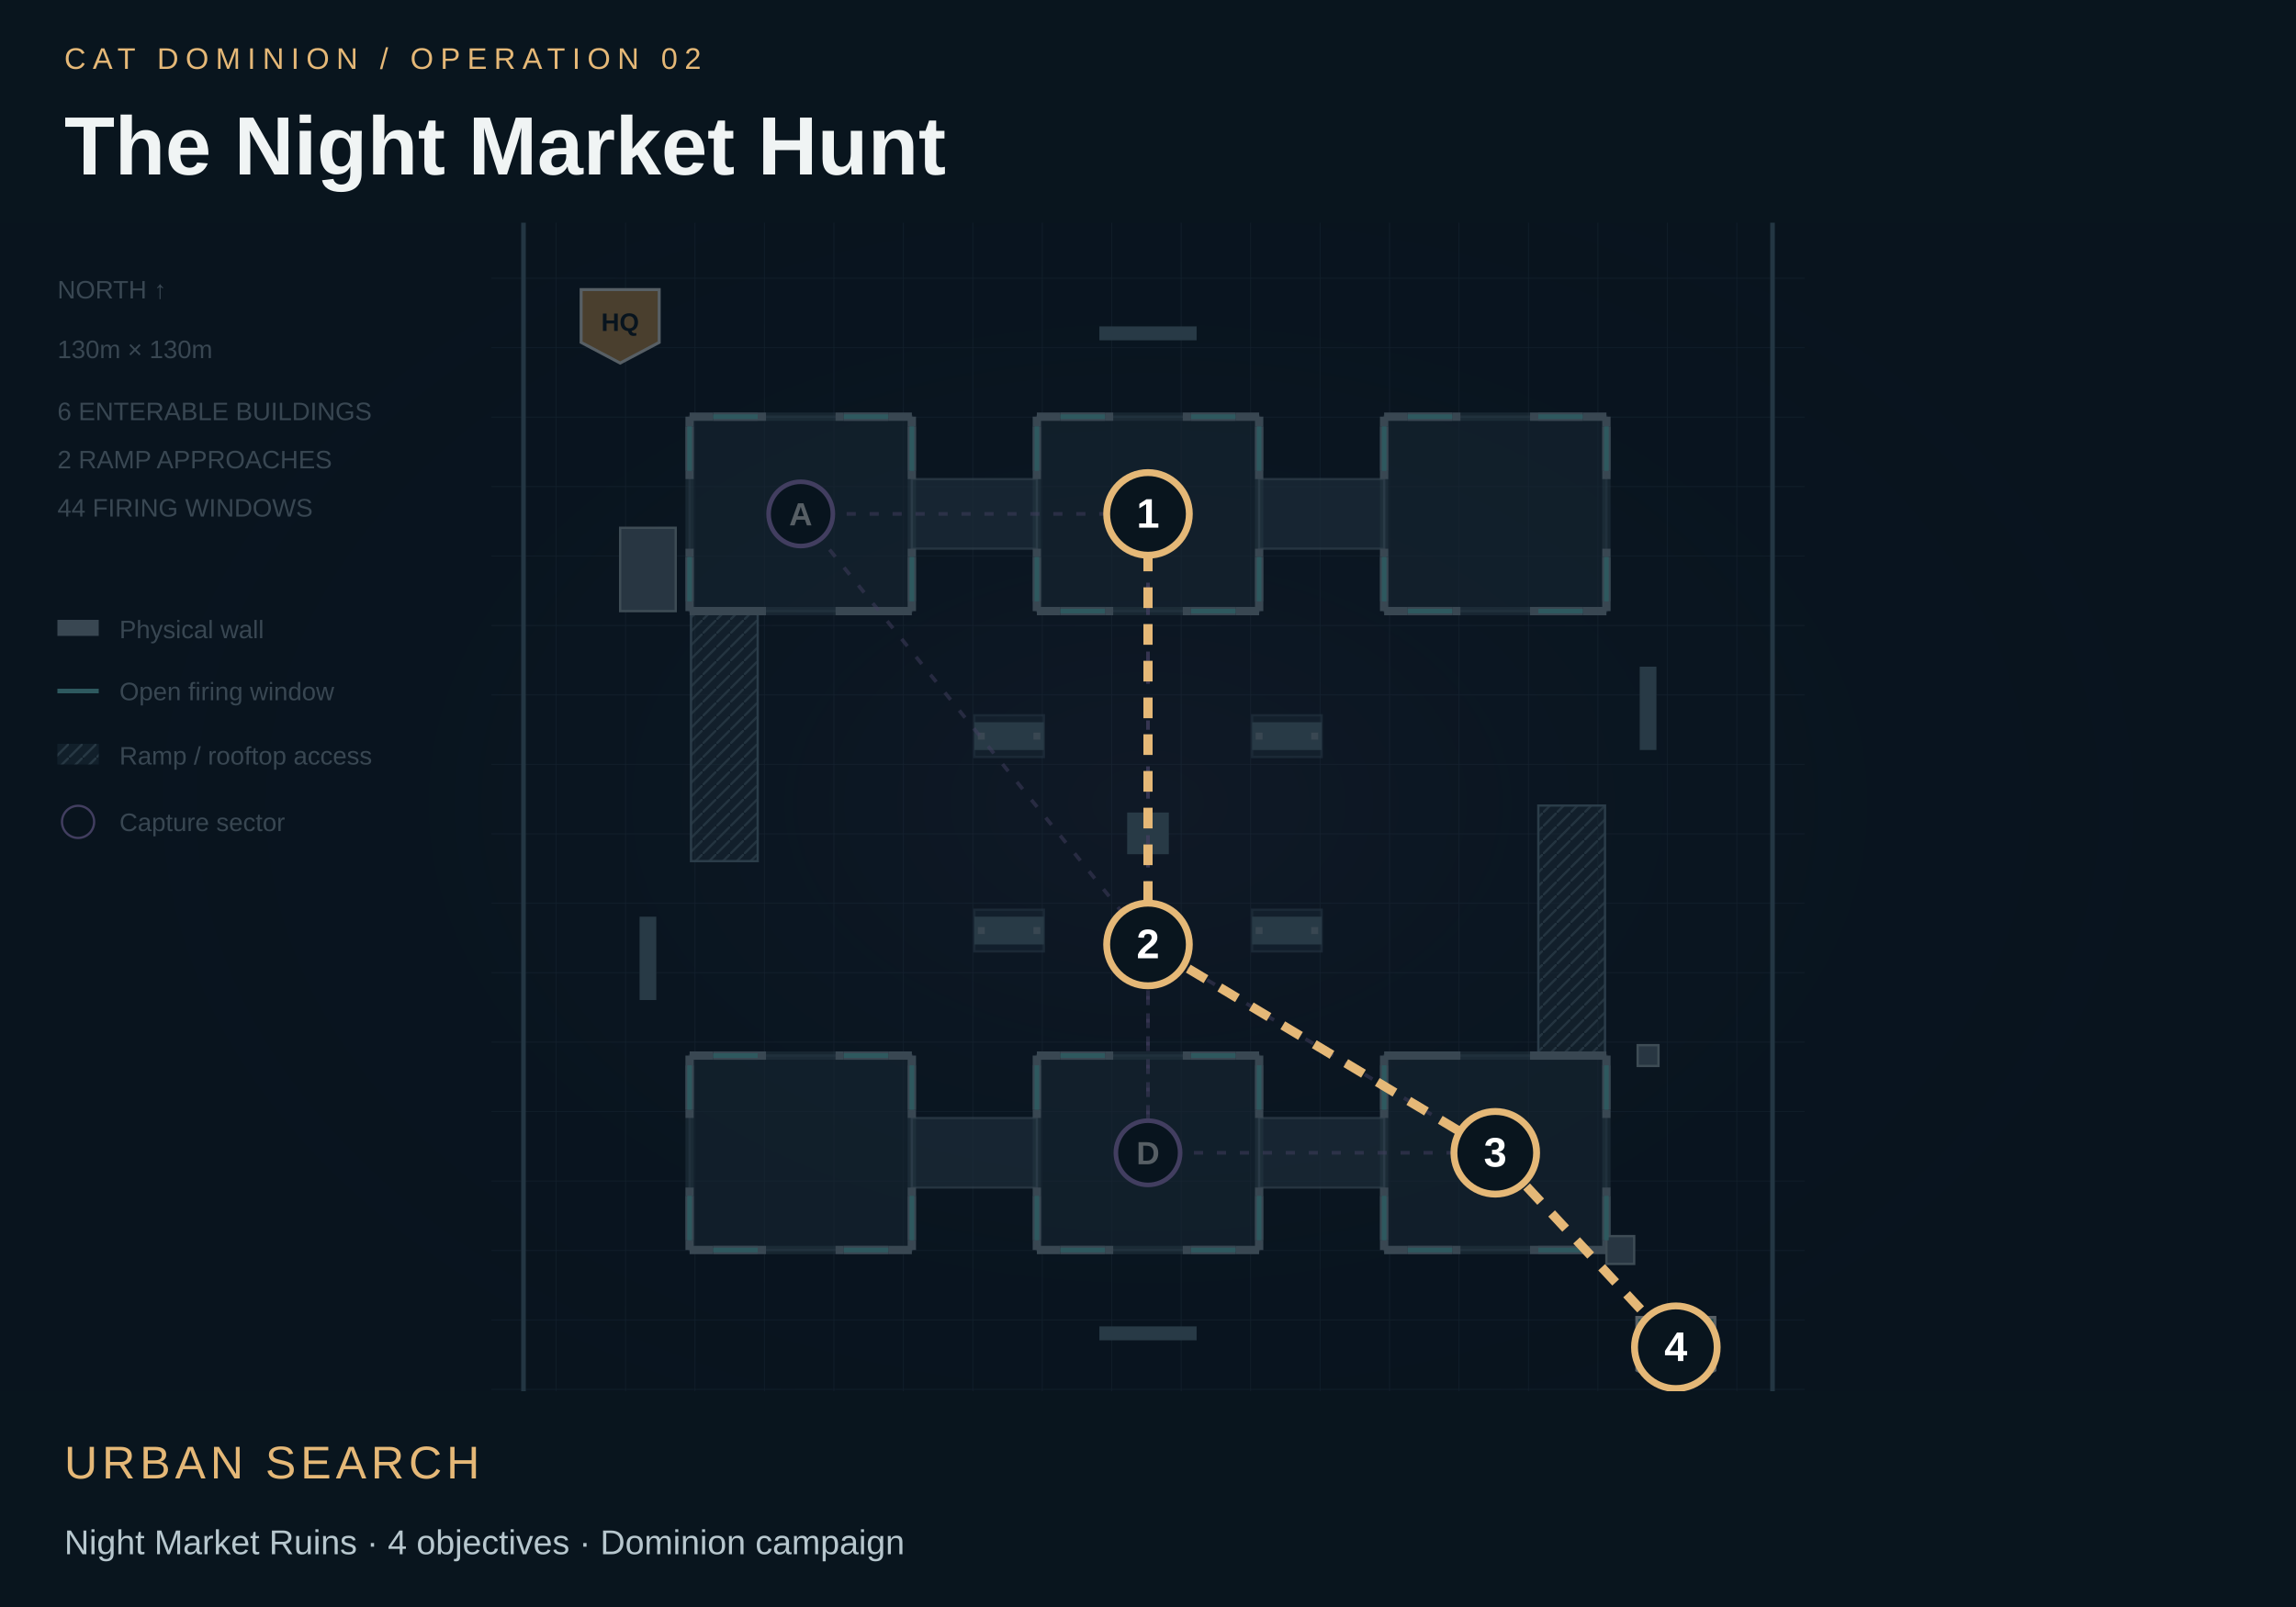
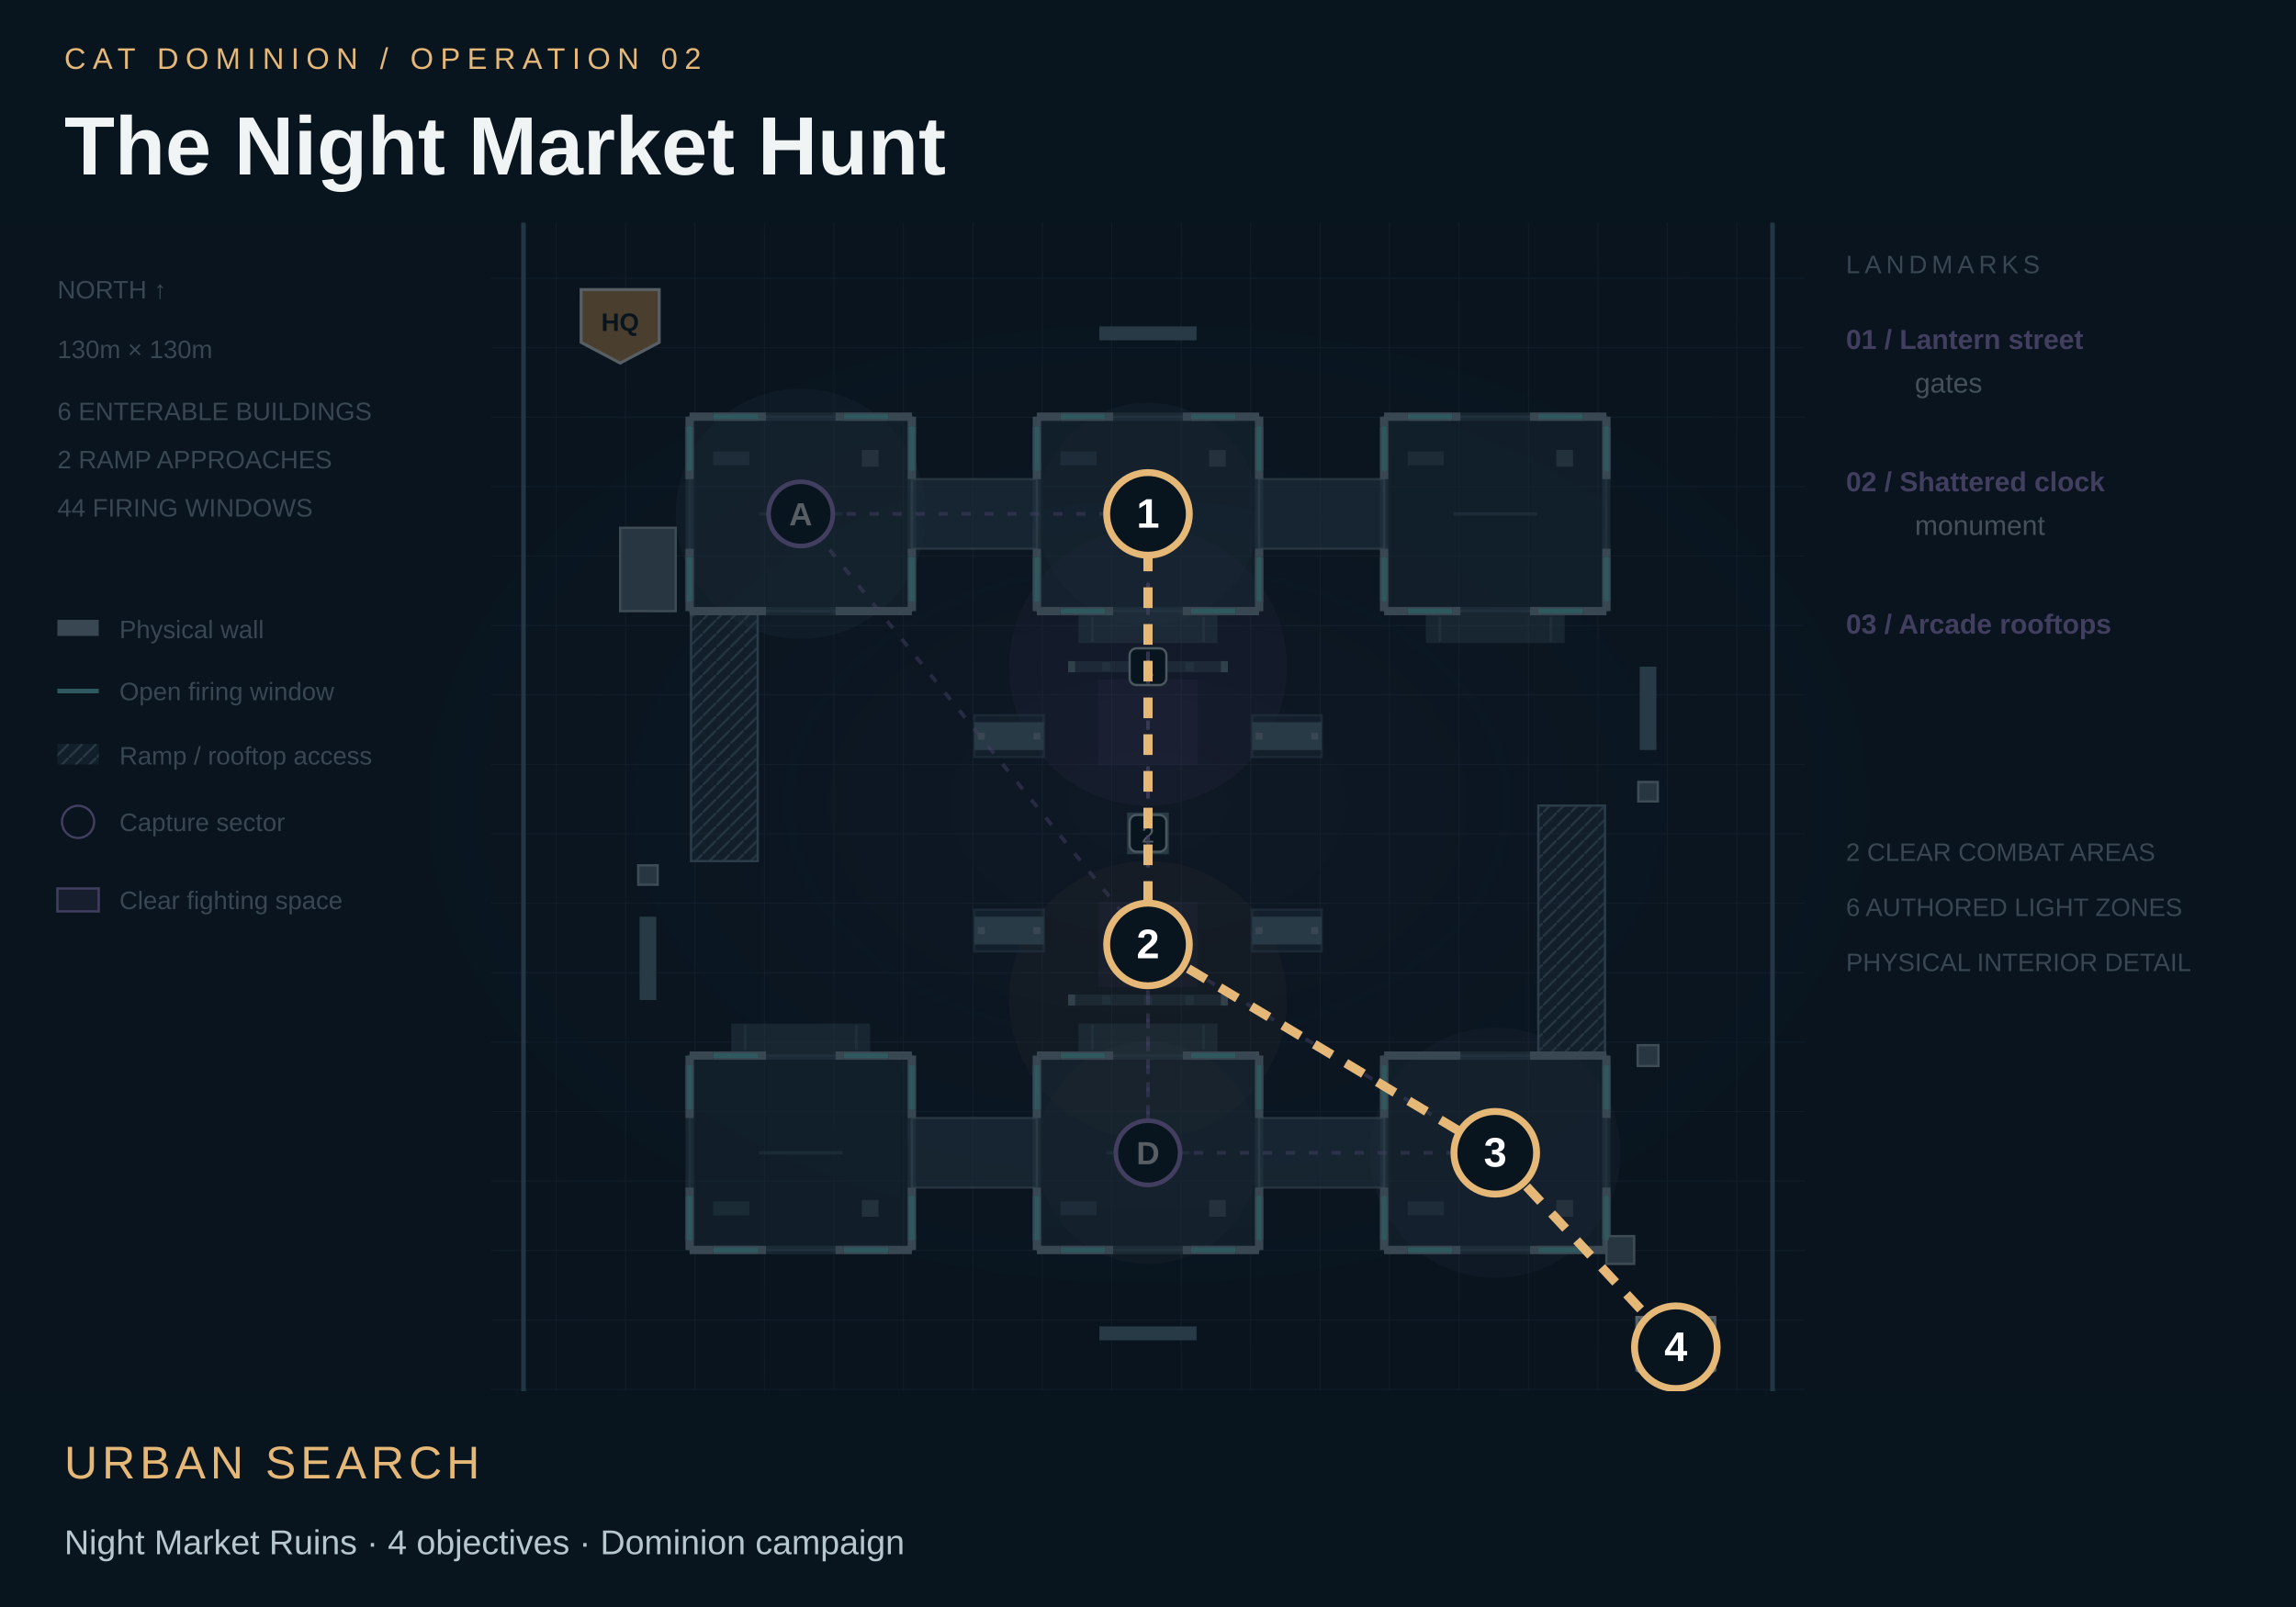
<svg xmlns="http://www.w3.org/2000/svg" width="1000" height="700" viewBox="0 0 1000 700">
  <rect width="1000" height="700" fill="#09151e" />
  <g opacity=".32">
    <defs>
      <pattern id="grid" width="30.25" height="30.25" patternUnits="userSpaceOnUse">
        <path d="M30.25 0H0V30.25" fill="none" stroke="#25374a" stroke-width=".6" />
      </pattern>
      <pattern id="ramp" width="6" height="6" patternUnits="userSpaceOnUse">
        <path d="M0 6L6 0" stroke="#91adbe" stroke-width="1" />
        <rect width="6" height="6" fill="#405a6c" fill-opacity=".5" />
      </pattern>
      <radialGradient id="glow">
        <stop stop-color="#bd98ee" stop-opacity=".12" />
        <stop offset="1" stop-color="#081321" stop-opacity="0" />
      </radialGradient>
    </defs>
    <rect width="1000" height="700" fill="#081321" />
    <rect x="214" y="77" width="572" height="572" fill="url(#grid)" />
    <ellipse cx="500" cy="350" rx="460" ry="310" fill="url(#glow)" />
    <g font-family="system-ui,Segoe UI,Arial,sans-serif">
      <text x="24" y="30" fill="#bd98ee" font-size="11" letter-spacing="3">NEON BREACH · THE FACTION WAR</text>
      <text x="24" y="64" fill="#edf5fa" font-size="29" font-weight="750">Night Market Ruins</text>
      <text x="976" y="33" text-anchor="end" fill="#9fb2c3" font-size="11" letter-spacing="2">TACTICAL RECONNAISSANCE</text>
      <text x="976" y="57" text-anchor="end" fill="#9fb2c3" font-size="12">Urban ruins · Rooftop routes</text>
      <rect x="228" y="91" width="544" height="544" rx="3" fill="none" stroke="#5c7d94" stroke-width="2" />
+       <circle cx="500" cy="435.6" r="60.5" fill="rgb(255,176,107)" opacity=".09" />
+       <circle cx="500" cy="290.4" r="60.5" fill="rgb(240,143,255)" opacity=".09" />
+       <circle cx="500" cy="223.85" r="48.4" fill="rgb(191,227,255)" opacity=".09" />
+       <circle cx="500" cy="502.15" r="48.4" fill="rgb(255,227,184)" opacity=".09" />
+       <circle cx="348.75" cy="223.85" r="54.45" fill="rgb(176,240,255)" opacity=".09" />
+       <circle cx="651.25" cy="502.15" r="54.45" fill="rgb(217,184,255)" opacity=".09" />
+       <rect x="478.82" y="393.25" width="42.35" height="36.30" fill="#bd98ee" stroke="#bd98ee" stroke-width="1" opacity="0.13" />
+       <rect x="478.82" y="296.45" width="42.35" height="36.30" fill="#bd98ee" stroke="#bd98ee" stroke-width="1" opacity="0.13" />
      <rect x="300.35" y="181.50" width="96.80" height="84.70" fill="#364d61" stroke="#66829a" stroke-width="1" opacity="0.55" />
      <rect x="451.60" y="181.50" width="96.80" height="84.70" fill="#364d61" stroke="#66829a" stroke-width="1" opacity="0.55" />
      <rect x="602.85" y="181.50" width="96.80" height="84.70" fill="#364d61" stroke="#66829a" stroke-width="1" opacity="0.55" />
      <rect x="300.35" y="459.80" width="96.80" height="84.70" fill="#364d61" stroke="#66829a" stroke-width="1" opacity="0.55" />
      <rect x="451.60" y="459.80" width="96.80" height="84.70" fill="#364d61" stroke="#66829a" stroke-width="1" opacity="0.55" />
      <rect x="602.85" y="459.80" width="96.80" height="84.70" fill="#364d61" stroke="#66829a" stroke-width="1" opacity="0.55" />
      <rect x="424.38" y="311.57" width="30.25" height="18.15" fill="#364d61" stroke="#66829a" stroke-width="1" opacity="0.55" />
      <rect x="545.38" y="396.27" width="30.25" height="18.15" fill="#364d61" stroke="#66829a" stroke-width="1" opacity="0.55" />
      <rect x="424.38" y="396.27" width="30.25" height="18.15" fill="#364d61" stroke="#66829a" stroke-width="1" opacity="0.55" />
      <rect x="545.38" y="311.57" width="30.25" height="18.15" fill="#364d61" stroke="#66829a" stroke-width="1" opacity="0.55" />
      <rect x="397.15" y="208.72" width="54.45" height="30.25" fill="#4a6379" stroke="#92aec1" stroke-width="1" opacity="0.65" />
      <rect x="548.40" y="208.72" width="54.45" height="30.25" fill="#4a6379" stroke="#92aec1" stroke-width="1" opacity="0.65" />
      <rect x="397.15" y="487.02" width="54.45" height="30.25" fill="#4a6379" stroke="#92aec1" stroke-width="1" opacity="0.65" />
      <rect x="548.40" y="487.02" width="54.45" height="30.25" fill="#4a6379" stroke="#92aec1" stroke-width="1" opacity="0.65" />
      <rect x="300.96" y="266.20" width="29.04" height="108.90" fill="url(#ramp)" stroke="#7fa0b6" stroke-width="1" opacity="0.9" />
      <rect x="670.00" y="350.90" width="29.04" height="108.90" fill="url(#ramp)" stroke="#7fa0b6" stroke-width="1" opacity="0.9" />
      <rect x="300.35" y="179.69" width="10.29" height="3.63" fill="#a1b3c3" opacity="1" />
      <rect x="310.63" y="179.69" width="19.36" height="3.63" fill="#6b8b9c" opacity="1" />
      <rect x="310.63" y="179.69" width="19.36" height="3.63" fill="#a1b3c3" opacity="1" />
      <rect x="330.00" y="179.69" width="3.63" height="3.63" fill="#a1b3c3" opacity="1" />
      <rect x="333.63" y="179.69" width="30.25" height="3.63" fill="#6b8b9c" opacity="0.45" />
      <rect x="363.88" y="179.69" width="3.63" height="3.63" fill="#a1b3c3" opacity="1" />
      <rect x="367.50" y="179.69" width="19.36" height="3.63" fill="#6b8b9c" opacity="1" />
      <rect x="367.50" y="179.69" width="19.36" height="3.63" fill="#a1b3c3" opacity="1" />
      <rect x="386.87" y="179.69" width="10.29" height="3.63" fill="#a1b3c3" opacity="1" />
      <rect x="298.54" y="181.50" width="3.63" height="4.24" fill="#a1b3c3" opacity="1" />
      <rect x="298.54" y="185.74" width="3.63" height="19.36" fill="#6b8b9c" opacity="1" />
      <rect x="298.54" y="185.74" width="3.63" height="19.36" fill="#a1b3c3" opacity="1" />
      <rect x="298.54" y="205.09" width="3.63" height="3.63" fill="#a1b3c3" opacity="1" />
      <rect x="298.54" y="208.72" width="3.63" height="30.25" fill="#6b8b9c" opacity="0.45" />
      <rect x="298.54" y="238.98" width="3.63" height="3.63" fill="#a1b3c3" opacity="1" />
      <rect x="298.54" y="242.60" width="3.63" height="19.36" fill="#6b8b9c" opacity="1" />
      <rect x="298.54" y="242.60" width="3.63" height="19.36" fill="#a1b3c3" opacity="1" />
      <rect x="298.54" y="261.96" width="3.63" height="4.24" fill="#a1b3c3" opacity="1" />
      <rect x="300.35" y="264.38" width="33.27" height="3.63" fill="#a1b3c3" opacity="1" />
      <rect x="333.63" y="264.38" width="30.25" height="3.63" fill="#6b8b9c" opacity="0.45" />
      <rect x="363.88" y="264.38" width="33.27" height="3.63" fill="#a1b3c3" opacity="1" />
      <rect x="395.33" y="181.50" width="3.63" height="4.24" fill="#a1b3c3" opacity="1" />
      <rect x="395.33" y="185.74" width="3.63" height="19.36" fill="#6b8b9c" opacity="1" />
      <rect x="395.33" y="185.74" width="3.63" height="19.36" fill="#a1b3c3" opacity="1" />
      <rect x="395.33" y="205.09" width="3.63" height="3.63" fill="#a1b3c3" opacity="1" />
      <rect x="395.33" y="208.72" width="3.63" height="30.25" fill="#6b8b9c" opacity="0.45" />
      <rect x="395.33" y="238.98" width="3.63" height="3.63" fill="#a1b3c3" opacity="1" />
      <rect x="395.33" y="242.60" width="3.63" height="19.36" fill="#6b8b9c" opacity="1" />
      <rect x="395.33" y="242.60" width="3.63" height="19.36" fill="#a1b3c3" opacity="1" />
      <rect x="395.33" y="261.96" width="3.63" height="4.24" fill="#a1b3c3" opacity="1" />
      <rect x="451.60" y="179.69" width="10.29" height="3.63" fill="#a1b3c3" opacity="1" />
      <rect x="461.88" y="179.69" width="19.36" height="3.63" fill="#6b8b9c" opacity="1" />
      <rect x="461.88" y="179.69" width="19.36" height="3.63" fill="#a1b3c3" opacity="1" />
      <rect x="481.25" y="179.69" width="3.63" height="3.63" fill="#a1b3c3" opacity="1" />
      <rect x="484.88" y="179.69" width="30.25" height="3.63" fill="#6b8b9c" opacity="0.45" />
      <rect x="515.13" y="179.69" width="3.63" height="3.63" fill="#a1b3c3" opacity="1" />
      <rect x="518.75" y="179.69" width="19.36" height="3.63" fill="#6b8b9c" opacity="1" />
      <rect x="518.75" y="179.69" width="19.36" height="3.63" fill="#a1b3c3" opacity="1" />
      <rect x="538.12" y="179.69" width="10.29" height="3.63" fill="#a1b3c3" opacity="1" />
      <rect x="449.78" y="181.50" width="3.63" height="4.24" fill="#a1b3c3" opacity="1" />
      <rect x="449.78" y="185.74" width="3.63" height="19.36" fill="#6b8b9c" opacity="1" />
      <rect x="449.78" y="185.74" width="3.63" height="19.36" fill="#a1b3c3" opacity="1" />
      <rect x="449.78" y="205.09" width="3.63" height="3.63" fill="#a1b3c3" opacity="1" />
      <rect x="449.78" y="208.72" width="3.63" height="30.25" fill="#6b8b9c" opacity="0.45" />
      <rect x="449.78" y="238.98" width="3.63" height="3.63" fill="#a1b3c3" opacity="1" />
      <rect x="449.78" y="242.60" width="3.63" height="19.36" fill="#6b8b9c" opacity="1" />
      <rect x="449.78" y="242.60" width="3.63" height="19.36" fill="#a1b3c3" opacity="1" />
      <rect x="449.78" y="261.96" width="3.63" height="4.24" fill="#a1b3c3" opacity="1" />
      <rect x="451.60" y="264.38" width="10.29" height="3.63" fill="#a1b3c3" opacity="1" />
      <rect x="461.88" y="264.38" width="19.36" height="3.63" fill="#6b8b9c" opacity="1" />
      <rect x="461.88" y="264.38" width="19.36" height="3.63" fill="#a1b3c3" opacity="1" />
      <rect x="481.25" y="264.38" width="3.63" height="3.63" fill="#a1b3c3" opacity="1" />
      <rect x="484.88" y="264.38" width="30.25" height="3.63" fill="#6b8b9c" opacity="0.45" />
      <rect x="515.13" y="264.38" width="3.63" height="3.63" fill="#a1b3c3" opacity="1" />
      <rect x="518.75" y="264.38" width="19.36" height="3.63" fill="#6b8b9c" opacity="1" />
      <rect x="518.75" y="264.38" width="19.36" height="3.63" fill="#a1b3c3" opacity="1" />
      <rect x="538.12" y="264.38" width="10.29" height="3.63" fill="#a1b3c3" opacity="1" />
      <rect x="546.59" y="181.50" width="3.63" height="4.24" fill="#a1b3c3" opacity="1" />
      <rect x="546.59" y="185.74" width="3.63" height="19.36" fill="#6b8b9c" opacity="1" />
      <rect x="546.59" y="185.74" width="3.63" height="19.36" fill="#a1b3c3" opacity="1" />
      <rect x="546.59" y="205.09" width="3.63" height="3.63" fill="#a1b3c3" opacity="1" />
      <rect x="546.59" y="208.72" width="3.63" height="30.25" fill="#6b8b9c" opacity="0.45" />
      <rect x="546.59" y="238.98" width="3.63" height="3.63" fill="#a1b3c3" opacity="1" />
      <rect x="546.59" y="242.60" width="3.63" height="19.36" fill="#6b8b9c" opacity="1" />
      <rect x="546.59" y="242.60" width="3.63" height="19.36" fill="#a1b3c3" opacity="1" />
      <rect x="546.59" y="261.96" width="3.63" height="4.24" fill="#a1b3c3" opacity="1" />
      <rect x="602.85" y="179.69" width="10.29" height="3.63" fill="#a1b3c3" opacity="1" />
      <rect x="613.13" y="179.69" width="19.36" height="3.63" fill="#6b8b9c" opacity="1" />
      <rect x="613.13" y="179.69" width="19.36" height="3.63" fill="#a1b3c3" opacity="1" />
      <rect x="632.50" y="179.69" width="3.63" height="3.63" fill="#a1b3c3" opacity="1" />
      <rect x="636.13" y="179.69" width="30.25" height="3.63" fill="#6b8b9c" opacity="0.45" />
      <rect x="666.38" y="179.69" width="3.63" height="3.63" fill="#a1b3c3" opacity="1" />
      <rect x="670.00" y="179.69" width="19.36" height="3.63" fill="#6b8b9c" opacity="1" />
      <rect x="670.00" y="179.69" width="19.36" height="3.63" fill="#a1b3c3" opacity="1" />
      <rect x="689.37" y="179.69" width="10.29" height="3.63" fill="#a1b3c3" opacity="1" />
      <rect x="601.03" y="181.50" width="3.63" height="4.24" fill="#a1b3c3" opacity="1" />
      <rect x="601.03" y="185.74" width="3.63" height="19.36" fill="#6b8b9c" opacity="1" />
      <rect x="601.03" y="185.74" width="3.63" height="19.36" fill="#a1b3c3" opacity="1" />
      <rect x="601.03" y="205.09" width="3.63" height="3.63" fill="#a1b3c3" opacity="1" />
      <rect x="601.03" y="208.72" width="3.63" height="30.25" fill="#6b8b9c" opacity="0.45" />
      <rect x="601.03" y="238.98" width="3.63" height="3.63" fill="#a1b3c3" opacity="1" />
      <rect x="601.03" y="242.60" width="3.63" height="19.36" fill="#6b8b9c" opacity="1" />
      <rect x="601.03" y="242.60" width="3.63" height="19.36" fill="#a1b3c3" opacity="1" />
      <rect x="601.03" y="261.96" width="3.63" height="4.24" fill="#a1b3c3" opacity="1" />
      <rect x="602.85" y="264.38" width="10.29" height="3.63" fill="#a1b3c3" opacity="1" />
      <rect x="613.13" y="264.38" width="19.36" height="3.63" fill="#6b8b9c" opacity="1" />
      <rect x="613.13" y="264.38" width="19.36" height="3.63" fill="#a1b3c3" opacity="1" />
      <rect x="632.50" y="264.38" width="3.63" height="3.63" fill="#a1b3c3" opacity="1" />
      <rect x="636.13" y="264.38" width="30.25" height="3.63" fill="#6b8b9c" opacity="0.45" />
      <rect x="666.38" y="264.38" width="3.63" height="3.63" fill="#a1b3c3" opacity="1" />
      <rect x="670.00" y="264.38" width="19.36" height="3.63" fill="#6b8b9c" opacity="1" />
      <rect x="670.00" y="264.38" width="19.36" height="3.63" fill="#a1b3c3" opacity="1" />
      <rect x="689.37" y="264.38" width="10.29" height="3.63" fill="#a1b3c3" opacity="1" />
      <rect x="697.84" y="181.50" width="3.63" height="4.24" fill="#a1b3c3" opacity="1" />
      <rect x="697.84" y="185.74" width="3.63" height="19.36" fill="#6b8b9c" opacity="1" />
      <rect x="697.84" y="185.74" width="3.63" height="19.36" fill="#a1b3c3" opacity="1" />
      <rect x="697.84" y="205.09" width="3.63" height="3.63" fill="#a1b3c3" opacity="1" />
      <rect x="697.84" y="208.72" width="3.63" height="30.25" fill="#6b8b9c" opacity="0.45" />
      <rect x="697.84" y="238.98" width="3.63" height="3.63" fill="#a1b3c3" opacity="1" />
      <rect x="697.84" y="242.60" width="3.63" height="19.36" fill="#6b8b9c" opacity="1" />
      <rect x="697.84" y="242.60" width="3.63" height="19.36" fill="#a1b3c3" opacity="1" />
      <rect x="697.84" y="261.96" width="3.63" height="4.24" fill="#a1b3c3" opacity="1" />
      <rect x="300.35" y="457.99" width="10.29" height="3.63" fill="#a1b3c3" opacity="1" />
      <rect x="310.63" y="457.99" width="19.36" height="3.63" fill="#6b8b9c" opacity="1" />
      <rect x="310.63" y="457.99" width="19.36" height="3.63" fill="#a1b3c3" opacity="1" />
      <rect x="330.00" y="457.99" width="3.63" height="3.63" fill="#a1b3c3" opacity="1" />
      <rect x="333.63" y="457.99" width="30.25" height="3.63" fill="#6b8b9c" opacity="0.45" />
      <rect x="363.88" y="457.99" width="3.63" height="3.63" fill="#a1b3c3" opacity="1" />
      <rect x="367.50" y="457.99" width="19.36" height="3.63" fill="#6b8b9c" opacity="1" />
      <rect x="367.50" y="457.99" width="19.36" height="3.63" fill="#a1b3c3" opacity="1" />
      <rect x="386.87" y="457.99" width="10.29" height="3.63" fill="#a1b3c3" opacity="1" />
      <rect x="298.54" y="459.80" width="3.63" height="4.24" fill="#a1b3c3" opacity="1" />
      <rect x="298.54" y="464.03" width="3.63" height="19.36" fill="#6b8b9c" opacity="1" />
      <rect x="298.54" y="464.03" width="3.63" height="19.36" fill="#a1b3c3" opacity="1" />
      <rect x="298.54" y="483.39" width="3.63" height="3.63" fill="#a1b3c3" opacity="1" />
      <rect x="298.54" y="487.02" width="3.63" height="30.25" fill="#6b8b9c" opacity="0.45" />
      <rect x="298.54" y="517.27" width="3.63" height="3.63" fill="#a1b3c3" opacity="1" />
      <rect x="298.54" y="520.90" width="3.63" height="19.36" fill="#6b8b9c" opacity="1" />
      <rect x="298.54" y="520.90" width="3.63" height="19.36" fill="#a1b3c3" opacity="1" />
      <rect x="298.54" y="540.26" width="3.63" height="4.24" fill="#a1b3c3" opacity="1" />
      <rect x="300.35" y="542.68" width="10.29" height="3.63" fill="#a1b3c3" opacity="1" />
      <rect x="310.63" y="542.68" width="19.36" height="3.63" fill="#6b8b9c" opacity="1" />
      <rect x="310.63" y="542.68" width="19.36" height="3.63" fill="#a1b3c3" opacity="1" />
      <rect x="330.00" y="542.68" width="3.63" height="3.63" fill="#a1b3c3" opacity="1" />
      <rect x="333.63" y="542.68" width="30.25" height="3.63" fill="#6b8b9c" opacity="0.45" />
      <rect x="363.88" y="542.68" width="3.63" height="3.63" fill="#a1b3c3" opacity="1" />
      <rect x="367.50" y="542.68" width="19.36" height="3.63" fill="#6b8b9c" opacity="1" />
      <rect x="367.50" y="542.68" width="19.36" height="3.63" fill="#a1b3c3" opacity="1" />
      <rect x="386.87" y="542.68" width="10.29" height="3.63" fill="#a1b3c3" opacity="1" />
      <rect x="395.33" y="459.80" width="3.63" height="4.24" fill="#a1b3c3" opacity="1" />
      <rect x="395.33" y="464.03" width="3.63" height="19.36" fill="#6b8b9c" opacity="1" />
      <rect x="395.33" y="464.03" width="3.63" height="19.36" fill="#a1b3c3" opacity="1" />
      <rect x="395.33" y="483.39" width="3.63" height="3.63" fill="#a1b3c3" opacity="1" />
      <rect x="395.33" y="487.02" width="3.63" height="30.25" fill="#6b8b9c" opacity="0.45" />
      <rect x="395.33" y="517.27" width="3.63" height="3.63" fill="#a1b3c3" opacity="1" />
      <rect x="395.33" y="520.90" width="3.63" height="19.36" fill="#6b8b9c" opacity="1" />
      <rect x="395.33" y="520.90" width="3.63" height="19.36" fill="#a1b3c3" opacity="1" />
      <rect x="395.33" y="540.26" width="3.63" height="4.24" fill="#a1b3c3" opacity="1" />
      <rect x="451.60" y="457.99" width="10.29" height="3.63" fill="#a1b3c3" opacity="1" />
      <rect x="461.88" y="457.99" width="19.36" height="3.63" fill="#6b8b9c" opacity="1" />
      <rect x="461.88" y="457.99" width="19.36" height="3.63" fill="#a1b3c3" opacity="1" />
      <rect x="481.25" y="457.99" width="3.63" height="3.63" fill="#a1b3c3" opacity="1" />
      <rect x="484.88" y="457.99" width="30.25" height="3.63" fill="#6b8b9c" opacity="0.45" />
      <rect x="515.13" y="457.99" width="3.63" height="3.63" fill="#a1b3c3" opacity="1" />
      <rect x="518.75" y="457.99" width="19.36" height="3.63" fill="#6b8b9c" opacity="1" />
      <rect x="518.75" y="457.99" width="19.36" height="3.63" fill="#a1b3c3" opacity="1" />
      <rect x="538.12" y="457.99" width="10.29" height="3.63" fill="#a1b3c3" opacity="1" />
      <rect x="449.78" y="459.80" width="3.63" height="4.24" fill="#a1b3c3" opacity="1" />
      <rect x="449.78" y="464.03" width="3.63" height="19.36" fill="#6b8b9c" opacity="1" />
      <rect x="449.78" y="464.03" width="3.63" height="19.36" fill="#a1b3c3" opacity="1" />
      <rect x="449.78" y="483.39" width="3.63" height="3.63" fill="#a1b3c3" opacity="1" />
      <rect x="449.78" y="487.02" width="3.63" height="30.25" fill="#6b8b9c" opacity="0.45" />
      <rect x="449.78" y="517.27" width="3.63" height="3.63" fill="#a1b3c3" opacity="1" />
      <rect x="449.78" y="520.90" width="3.63" height="19.36" fill="#6b8b9c" opacity="1" />
      <rect x="449.78" y="520.90" width="3.63" height="19.36" fill="#a1b3c3" opacity="1" />
      <rect x="449.78" y="540.26" width="3.63" height="4.24" fill="#a1b3c3" opacity="1" />
      <rect x="451.60" y="542.68" width="10.29" height="3.63" fill="#a1b3c3" opacity="1" />
      <rect x="461.88" y="542.68" width="19.36" height="3.63" fill="#6b8b9c" opacity="1" />
      <rect x="461.88" y="542.68" width="19.36" height="3.63" fill="#a1b3c3" opacity="1" />
      <rect x="481.25" y="542.68" width="3.63" height="3.63" fill="#a1b3c3" opacity="1" />
      <rect x="484.88" y="542.68" width="30.25" height="3.63" fill="#6b8b9c" opacity="0.45" />
      <rect x="515.13" y="542.68" width="3.63" height="3.63" fill="#a1b3c3" opacity="1" />
      <rect x="518.75" y="542.68" width="19.36" height="3.63" fill="#6b8b9c" opacity="1" />
      <rect x="518.75" y="542.68" width="19.36" height="3.63" fill="#a1b3c3" opacity="1" />
      <rect x="538.12" y="542.68" width="10.29" height="3.63" fill="#a1b3c3" opacity="1" />
      <rect x="546.59" y="459.80" width="3.63" height="4.24" fill="#a1b3c3" opacity="1" />
      <rect x="546.59" y="464.03" width="3.63" height="19.36" fill="#6b8b9c" opacity="1" />
      <rect x="546.59" y="464.03" width="3.63" height="19.36" fill="#a1b3c3" opacity="1" />
      <rect x="546.59" y="483.39" width="3.63" height="3.63" fill="#a1b3c3" opacity="1" />
      <rect x="546.59" y="487.02" width="3.63" height="30.25" fill="#6b8b9c" opacity="0.45" />
      <rect x="546.59" y="517.27" width="3.63" height="3.63" fill="#a1b3c3" opacity="1" />
      <rect x="546.59" y="520.90" width="3.63" height="19.36" fill="#6b8b9c" opacity="1" />
      <rect x="546.59" y="520.90" width="3.63" height="19.36" fill="#a1b3c3" opacity="1" />
      <rect x="546.59" y="540.26" width="3.63" height="4.24" fill="#a1b3c3" opacity="1" />
      <rect x="602.85" y="457.99" width="33.27" height="3.63" fill="#a1b3c3" opacity="1" />
      <rect x="636.13" y="457.99" width="30.25" height="3.63" fill="#6b8b9c" opacity="0.45" />
      <rect x="666.38" y="457.99" width="33.27" height="3.63" fill="#a1b3c3" opacity="1" />
      <rect x="601.03" y="459.80" width="3.63" height="4.24" fill="#a1b3c3" opacity="1" />
      <rect x="601.03" y="464.03" width="3.63" height="19.36" fill="#6b8b9c" opacity="1" />
      <rect x="601.03" y="464.03" width="3.63" height="19.36" fill="#a1b3c3" opacity="1" />
      <rect x="601.03" y="483.39" width="3.63" height="3.63" fill="#a1b3c3" opacity="1" />
      <rect x="601.03" y="487.02" width="3.63" height="30.25" fill="#6b8b9c" opacity="0.45" />
      <rect x="601.03" y="517.27" width="3.63" height="3.63" fill="#a1b3c3" opacity="1" />
      <rect x="601.03" y="520.90" width="3.63" height="19.36" fill="#6b8b9c" opacity="1" />
      <rect x="601.03" y="520.90" width="3.63" height="19.36" fill="#a1b3c3" opacity="1" />
      <rect x="601.03" y="540.26" width="3.63" height="4.24" fill="#a1b3c3" opacity="1" />
      <rect x="602.85" y="542.68" width="10.29" height="3.63" fill="#a1b3c3" opacity="1" />
      <rect x="613.13" y="542.68" width="19.36" height="3.63" fill="#6b8b9c" opacity="1" />
      <rect x="613.13" y="542.68" width="19.36" height="3.63" fill="#a1b3c3" opacity="1" />
      <rect x="632.50" y="542.68" width="3.63" height="3.63" fill="#a1b3c3" opacity="1" />
      <rect x="636.13" y="542.68" width="30.25" height="3.63" fill="#6b8b9c" opacity="0.45" />
      <rect x="666.38" y="542.68" width="3.63" height="3.63" fill="#a1b3c3" opacity="1" />
      <rect x="670.00" y="542.68" width="19.36" height="3.63" fill="#6b8b9c" opacity="1" />
      <rect x="670.00" y="542.68" width="19.36" height="3.63" fill="#a1b3c3" opacity="1" />
      <rect x="689.37" y="542.68" width="10.29" height="3.63" fill="#a1b3c3" opacity="1" />
      <rect x="697.84" y="459.80" width="3.63" height="4.24" fill="#a1b3c3" opacity="1" />
      <rect x="697.84" y="464.03" width="3.63" height="19.36" fill="#6b8b9c" opacity="1" />
      <rect x="697.84" y="464.03" width="3.63" height="19.36" fill="#a1b3c3" opacity="1" />
      <rect x="697.84" y="483.39" width="3.63" height="3.63" fill="#a1b3c3" opacity="1" />
      <rect x="697.84" y="487.02" width="3.63" height="30.25" fill="#6b8b9c" opacity="0.45" />
      <rect x="697.84" y="517.27" width="3.63" height="3.63" fill="#a1b3c3" opacity="1" />
      <rect x="697.84" y="520.90" width="3.63" height="19.36" fill="#6b8b9c" opacity="1" />
      <rect x="697.84" y="520.90" width="3.63" height="19.36" fill="#a1b3c3" opacity="1" />
      <rect x="697.84" y="540.26" width="3.63" height="4.24" fill="#a1b3c3" opacity="1" />
      <rect x="424.38" y="314.60" width="30.25" height="12.10" fill="#6b8b9c" opacity="1" />
      <rect x="425.89" y="319.14" width="3.02" height="3.02" fill="#a1b3c3" opacity="1" />
      <rect x="450.09" y="319.14" width="3.02" height="3.02" fill="#a1b3c3" opacity="1" />
      <rect x="545.38" y="399.30" width="30.25" height="12.10" fill="#6b8b9c" opacity="1" />
      <rect x="546.89" y="403.84" width="3.02" height="3.02" fill="#a1b3c3" opacity="1" />
      <rect x="571.09" y="403.84" width="3.02" height="3.02" fill="#a1b3c3" opacity="1" />
      <rect x="424.38" y="399.30" width="30.25" height="12.10" fill="#6b8b9c" opacity="1" />
      <rect x="425.89" y="403.84" width="3.02" height="3.02" fill="#a1b3c3" opacity="1" />
      <rect x="450.09" y="403.84" width="3.02" height="3.02" fill="#a1b3c3" opacity="1" />
      <rect x="545.38" y="314.60" width="30.25" height="12.10" fill="#6b8b9c" opacity="1" />
      <rect x="546.89" y="319.14" width="3.02" height="3.02" fill="#a1b3c3" opacity="1" />
      <rect x="571.09" y="319.14" width="3.02" height="3.02" fill="#a1b3c3" opacity="1" />
      <rect x="278.57" y="399.30" width="7.26" height="36.30" fill="#6b8b9c" opacity="1" />
      <rect x="714.17" y="290.40" width="7.26" height="36.30" fill="#6b8b9c" opacity="1" />
      <rect x="490.93" y="353.93" width="18.15" height="18.15" fill="#6b8b9c" opacity="1" />
      <rect x="478.82" y="142.18" width="42.35" height="6.05" fill="#6b8b9c" opacity="1" />
      <rect x="478.82" y="577.77" width="42.35" height="6.05" fill="#6b8b9c" opacity="1" />
+       <rect x="465.21" y="287.98" width="3.02" height="4.84" fill="#a1b3c3" opacity="1" />
+       <rect x="531.76" y="287.98" width="3.02" height="4.84" fill="#a1b3c3" opacity="1" />
+       <rect x="465.21" y="287.98" width="69.58" height="4.84" fill="#6b8b9c" opacity="0.45" />
+       <rect x="480.04" y="288.43" width="3.63" height="3.93" fill="#6b8b9c" opacity="0.45" />
+       <rect x="498.19" y="288.43" width="3.63" height="3.93" fill="#6b8b9c" opacity="0.45" />
+       <rect x="516.34" y="288.43" width="3.63" height="3.93" fill="#6b8b9c" opacity="0.45" />
+       <rect x="465.21" y="433.18" width="3.02" height="4.84" fill="#a1b3c3" opacity="1" />
+       <rect x="531.76" y="433.18" width="3.02" height="4.84" fill="#a1b3c3" opacity="1" />
+       <rect x="465.21" y="433.18" width="69.58" height="4.84" fill="#6b8b9c" opacity="0.45" />
+       <rect x="480.04" y="433.63" width="3.63" height="3.93" fill="#6b8b9c" opacity="0.45" />
+       <rect x="498.19" y="433.63" width="3.63" height="3.93" fill="#6b8b9c" opacity="0.45" />
+       <rect x="516.34" y="433.63" width="3.63" height="3.93" fill="#6b8b9c" opacity="0.45" />
+       <rect x="497.58" y="360.58" width="4.84" height="4.84" fill="#a1b3c3" opacity="1" />
+       <rect x="493.35" y="359.98" width="13.31" height="6.05" fill="#6b8b9c" opacity="0.45" />
+       <rect x="375.37" y="196.02" width="7.26" height="7.26" fill="#a1b3c3" opacity="0.45" />
+       <rect x="310.63" y="196.63" width="15.73" height="6.05" fill="#6b8b9c" opacity="0.45" />
+       <rect x="330.60" y="223.12" width="36.30" height="1.45" fill="#6b8b9c" opacity="0.45" />
+       <rect x="526.62" y="196.02" width="7.26" height="7.26" fill="#a1b3c3" opacity="0.45" />
+       <rect x="461.88" y="196.63" width="15.73" height="6.05" fill="#6b8b9c" opacity="0.45" />
+       <rect x="481.85" y="223.12" width="36.30" height="1.45" fill="#6b8b9c" opacity="0.45" />
+       <rect x="469.75" y="268.01" width="60.50" height="12.10" fill="#6b8b9c" opacity="0.45" />
+       <rect x="475.19" y="268.62" width="1.21" height="10.89" fill="#6b8b9c" opacity="0.45" />
+       <rect x="523.60" y="268.62" width="1.21" height="10.89" fill="#6b8b9c" opacity="0.45" />
+       <rect x="677.87" y="196.02" width="7.26" height="7.26" fill="#a1b3c3" opacity="0.45" />
+       <rect x="613.13" y="196.63" width="15.73" height="6.05" fill="#6b8b9c" opacity="0.45" />
+       <rect x="633.10" y="223.12" width="36.30" height="1.45" fill="#6b8b9c" opacity="0.45" />
+       <rect x="621.00" y="268.01" width="60.50" height="12.10" fill="#6b8b9c" opacity="0.45" />
+       <rect x="626.44" y="268.62" width="1.21" height="10.89" fill="#6b8b9c" opacity="0.45" />
+       <rect x="674.85" y="268.62" width="1.21" height="10.89" fill="#6b8b9c" opacity="0.45" />
+       <rect x="375.37" y="522.72" width="7.26" height="7.26" fill="#a1b3c3" opacity="0.45" />
+       <rect x="310.63" y="523.33" width="15.73" height="6.05" fill="#6b8b9c" opacity="0.45" />
+       <rect x="330.60" y="501.42" width="36.30" height="1.45" fill="#6b8b9c" opacity="0.45" />
+       <rect x="318.50" y="445.88" width="60.50" height="12.10" fill="#6b8b9c" opacity="0.45" />
+       <rect x="323.94" y="446.49" width="1.21" height="10.89" fill="#6b8b9c" opacity="0.45" />
+       <rect x="372.35" y="446.49" width="1.21" height="10.89" fill="#6b8b9c" opacity="0.45" />
+       <rect x="526.62" y="522.72" width="7.26" height="7.26" fill="#a1b3c3" opacity="0.45" />
+       <rect x="461.88" y="523.33" width="15.73" height="6.05" fill="#6b8b9c" opacity="0.45" />
+       <rect x="481.85" y="501.42" width="36.30" height="1.45" fill="#6b8b9c" opacity="0.45" />
+       <rect x="469.75" y="445.88" width="60.50" height="12.10" fill="#6b8b9c" opacity="0.45" />
+       <rect x="475.19" y="446.49" width="1.21" height="10.89" fill="#6b8b9c" opacity="0.45" />
+       <rect x="523.60" y="446.49" width="1.21" height="10.89" fill="#6b8b9c" opacity="0.45" />
+       <rect x="677.87" y="522.72" width="7.26" height="7.26" fill="#a1b3c3" opacity="0.45" />
+       <rect x="613.13" y="523.33" width="15.73" height="6.05" fill="#6b8b9c" opacity="0.45" />
+       <rect x="633.10" y="501.42" width="36.30" height="1.45" fill="#6b8b9c" opacity="0.45" />
      <rect x="699.65" y="538.45" width="12.10" height="12.10" fill="#6a7f91" stroke="#afc3ce" stroke-width="1" opacity="1" />
      <rect x="270.10" y="229.90" width="24.20" height="36.30" fill="#6a7f91" stroke="#afc3ce" stroke-width="1" opacity="1" />
      <rect x="713.26" y="455.26" width="9.07" height="9.07" fill="#6a7f91" stroke="#afc3ce" stroke-width="1" opacity="1" />
+       <rect x="277.97" y="376.92" width="8.47" height="8.47" fill="#6a7f91" stroke="#afc3ce" stroke-width="1" opacity="1" />
+       <rect x="713.56" y="340.62" width="8.47" height="8.47" fill="#6a7f91" stroke="#afc3ce" stroke-width="1" opacity="1" />
      <path d="M 310.635 181.5 L 329.995 181.5" stroke="#7deded" stroke-width="2" />
      <path d="M 367.505 181.5 L 386.865 181.5" stroke="#7deded" stroke-width="2" />
      <path d="M 300.35 185.735 L 300.35 205.095" stroke="#7deded" stroke-width="2" />
      <path d="M 300.35 242.605 L 300.35 261.965" stroke="#7deded" stroke-width="2" />
      <path d="M 397.15 185.735 L 397.15 205.095" stroke="#7deded" stroke-width="2" />
      <path d="M 397.15 242.605 L 397.15 261.965" stroke="#7deded" stroke-width="2" />
      <path d="M 461.885 181.5 L 481.245 181.5" stroke="#7deded" stroke-width="2" />
      <path d="M 518.755 181.5 L 538.115 181.5" stroke="#7deded" stroke-width="2" />
      <path d="M 451.6 185.735 L 451.6 205.095" stroke="#7deded" stroke-width="2" />
      <path d="M 451.6 242.605 L 451.6 261.965" stroke="#7deded" stroke-width="2" />
      <path d="M 461.885 266.2 L 481.245 266.2" stroke="#7deded" stroke-width="2" />
      <path d="M 518.755 266.2 L 538.115 266.2" stroke="#7deded" stroke-width="2" />
      <path d="M 548.4 185.735 L 548.4 205.095" stroke="#7deded" stroke-width="2" />
      <path d="M 548.4 242.605 L 548.4 261.965" stroke="#7deded" stroke-width="2" />
      <path d="M 613.135 181.5 L 632.495 181.5" stroke="#7deded" stroke-width="2" />
      <path d="M 670.005 181.5 L 689.365 181.5" stroke="#7deded" stroke-width="2" />
      <path d="M 602.85 185.735 L 602.85 205.095" stroke="#7deded" stroke-width="2" />
      <path d="M 602.85 242.605 L 602.85 261.965" stroke="#7deded" stroke-width="2" />
      <path d="M 613.135 266.2 L 632.495 266.2" stroke="#7deded" stroke-width="2" />
      <path d="M 670.005 266.2 L 689.365 266.2" stroke="#7deded" stroke-width="2" />
      <path d="M 699.65 185.735 L 699.65 205.095" stroke="#7deded" stroke-width="2" />
      <path d="M 699.65 242.605 L 699.65 261.965" stroke="#7deded" stroke-width="2" />
      <path d="M 310.635 459.8 L 329.995 459.8" stroke="#7deded" stroke-width="2" />
      <path d="M 367.505 459.8 L 386.865 459.8" stroke="#7deded" stroke-width="2" />
      <path d="M 300.35 464.035 L 300.35 483.395" stroke="#7deded" stroke-width="2" />
      <path d="M 300.35 520.905 L 300.35 540.265" stroke="#7deded" stroke-width="2" />
      <path d="M 310.635 544.5 L 329.995 544.5" stroke="#7deded" stroke-width="2" />
      <path d="M 367.505 544.5 L 386.865 544.5" stroke="#7deded" stroke-width="2" />
      <path d="M 397.15 464.035 L 397.15 483.395" stroke="#7deded" stroke-width="2" />
      <path d="M 397.15 520.905 L 397.15 540.265" stroke="#7deded" stroke-width="2" />
      <path d="M 461.885 459.8 L 481.245 459.8" stroke="#7deded" stroke-width="2" />
      <path d="M 518.755 459.8 L 538.115 459.8" stroke="#7deded" stroke-width="2" />
      <path d="M 451.6 464.035 L 451.6 483.395" stroke="#7deded" stroke-width="2" />
      <path d="M 451.6 520.905 L 451.6 540.265" stroke="#7deded" stroke-width="2" />
      <path d="M 461.885 544.5 L 481.245 544.5" stroke="#7deded" stroke-width="2" />
      <path d="M 518.755 544.5 L 538.115 544.5" stroke="#7deded" stroke-width="2" />
      <path d="M 548.4 464.035 L 548.4 483.395" stroke="#7deded" stroke-width="2" />
      <path d="M 548.4 520.905 L 548.4 540.265" stroke="#7deded" stroke-width="2" />
      <path d="M 602.85 464.035 L 602.85 483.395" stroke="#7deded" stroke-width="2" />
      <path d="M 602.85 520.905 L 602.85 540.265" stroke="#7deded" stroke-width="2" />
      <path d="M 613.135 544.5 L 632.495 544.5" stroke="#7deded" stroke-width="2" />
      <path d="M 670.005 544.5 L 689.365 544.5" stroke="#7deded" stroke-width="2" />
      <path d="M 699.65 464.035 L 699.65 483.395" stroke="#7deded" stroke-width="2" />
      <path d="M 699.65 520.905 L 699.65 540.265" stroke="#7deded" stroke-width="2" />
+       <g transform="translate(500 290.4)">
+         <rect x="-8" y="-8" width="16" height="16" rx="3" fill="#071321" stroke="#dce8ef" />
+         <text y="4" text-anchor="middle" font-size="10" fill="#fff">1</text>
+       </g>
+       <g transform="translate(500 363)">
+         <rect x="-8" y="-8" width="16" height="16" rx="3" fill="#071321" stroke="#dce8ef" />
+         <text y="4" text-anchor="middle" font-size="10" fill="#fff">2</text>
+       </g>
+       <g transform="translate(651.25 502.15)">
+         <rect x="-8" y="-8" width="16" height="16" rx="3" fill="#071321" stroke="#dce8ef" />
+         <text y="4" text-anchor="middle" font-size="10" fill="#fff">3</text>
+       </g>
      <path d="M 348.75 223.85 L 500 223.85" stroke="#bd98ee" stroke-width="1.6" stroke-dasharray="4 6" opacity=".5" />
      <path d="M 348.75 223.85 L 500 411.4" stroke="#bd98ee" stroke-width="1.6" stroke-dasharray="4 6" opacity=".5" />
      <path d="M 500 223.85 L 500 411.4" stroke="#bd98ee" stroke-width="1.6" stroke-dasharray="4 6" opacity=".5" />
      <path d="M 500 223.85 L 500 502.15" stroke="#bd98ee" stroke-width="1.6" stroke-dasharray="4 6" opacity=".5" />
      <path d="M 500 411.4 L 500 502.15" stroke="#bd98ee" stroke-width="1.6" stroke-dasharray="4 6" opacity=".5" />
      <path d="M 500 411.4 L 651.25 502.15" stroke="#bd98ee" stroke-width="1.6" stroke-dasharray="4 6" opacity=".5" />
      <path d="M 500 502.15 L 651.25 502.15" stroke="#bd98ee" stroke-width="1.6" stroke-dasharray="4 6" opacity=".5" />
      <g transform="translate(348.75 223.85)">
        <circle r="14" fill="#071321" stroke="#bd98ee" stroke-width="2" />
        <text y="5" text-anchor="middle" fill="#fff" font-size="14" font-weight="700">A</text>
      </g>
      <g transform="translate(500 223.85)">
        <circle r="14" fill="#071321" stroke="#bd98ee" stroke-width="2" />
        <text y="5" text-anchor="middle" fill="#fff" font-size="14" font-weight="700">B</text>
      </g>
      <g transform="translate(500 411.4)">
        <circle r="14" fill="#071321" stroke="#bd98ee" stroke-width="2" />
        <text y="5" text-anchor="middle" fill="#fff" font-size="14" font-weight="700">C</text>
      </g>
      <g transform="translate(500 502.15)">
        <circle r="14" fill="#071321" stroke="#bd98ee" stroke-width="2" />
        <text y="5" text-anchor="middle" fill="#fff" font-size="14" font-weight="700">D</text>
      </g>
      <g transform="translate(651.25 502.15)">
        <circle r="14" fill="#071321" stroke="#bd98ee" stroke-width="2" />
        <text y="5" text-anchor="middle" fill="#fff" font-size="14" font-weight="700">E</text>
      </g>
      <g transform="translate(270.1 139.15)">
        <path d="M-17-13H17V10L0 19-17 10Z" fill="#d59a51" stroke="#fff" stroke-width="1.3" />
        <text y="5" text-anchor="middle" font-size="11" font-weight="800" fill="#071321">HQ</text>
      </g>
      <g transform="translate(729.9 586.85)">
        <path d="M-17-13H17V10L0 19-17 10Z" fill="#53c5bd" stroke="#fff" stroke-width="1.3" />
        <text y="5" text-anchor="middle" font-size="11" font-weight="800" fill="#071321">HQ</text>
      </g>
      <g fill="#9fb2c3" font-size="11">
        <text x="25" y="130">NORTH ↑</text>
        <text x="25" y="156">130m × 130m</text>
        <text x="25" y="183">6 ENTERABLE BUILDINGS</text>
        <text x="25" y="204">2 RAMP APPROACHES</text>
        <text x="25" y="225">44 FIRING WINDOWS</text>
        <rect x="25" y="270" width="18" height="7" fill="#a1b3c3" />
        <text x="52" y="278">Physical wall</text>
        <path d="M25 301H43" stroke="#7deded" stroke-width="2" />
        <text x="52" y="305">Open firing window</text>
        <rect x="25" y="324" width="18" height="9" fill="url(#ramp)" />
        <text x="52" y="333">Ramp / rooftop access</text>
        <circle cx="34" cy="358" r="7" fill="none" stroke="#bd98ee" />
        <text x="52" y="362">Capture sector</text>
+       </g>
+       <g font-size="11">
+         <text x="804" y="119" fill="#9fb2c3" letter-spacing="2">LANDMARKS</text>
+         <text x="804" y="152" fill="#bd98ee" font-size="12" font-weight="700">01 / Lantern street</text>
+         <text x="834" y="171" fill="#c4d2df" font-size="12">gates</text>
+         <text x="804" y="214" fill="#bd98ee" font-size="12" font-weight="700">02 / Shattered clock</text>
+         <text x="834" y="233" fill="#c4d2df" font-size="12">monument</text>
+         <text x="804" y="276" fill="#bd98ee" font-size="12" font-weight="700">03 / Arcade rooftops</text>
+         <text x="804" y="375" fill="#9fb2c3">2 CLEAR COMBAT AREAS</text>
+         <text x="804" y="399" fill="#9fb2c3">6 AUTHORED LIGHT ZONES</text>
+         <text x="804" y="423" fill="#9fb2c3">PHYSICAL INTERIOR DETAIL</text>
+         <rect x="25" y="387" width="18" height="10" fill="#bd98ee" fill-opacity=".25" stroke="#bd98ee" />
+         <text x="52" y="396" fill="#9fb2c3">Clear fighting space</text>
      </g>
      <path d="M24 615H976" stroke="#2e465a" />
      <text x="24" y="645" font-size="13" fill="#c4d2df">
        <tspan fill="#bd98ee" font-weight="700">A</tspan> · West Arcade</text>
      <text x="344" y="645" font-size="13" fill="#c4d2df">
        <tspan fill="#bd98ee" font-weight="700">B</tspan> · North Exchange</text>
      <text x="664" y="645" font-size="13" fill="#c4d2df">
        <tspan fill="#bd98ee" font-weight="700">C</tspan> · Market Square</text>
      <text x="24" y="668" font-size="13" fill="#c4d2df">
        <tspan fill="#bd98ee" font-weight="700">D</tspan> · South Exchange</text>
      <text x="344" y="668" font-size="13" fill="#c4d2df">
        <tspan fill="#bd98ee" font-weight="700">E</tspan> · East Arcade</text>
    </g>
  </g>
  <g font-family="system-ui,Segoe UI,Arial,sans-serif">
    <polyline points="500,223.85 500,411.4 651.25,502.15 729.9,586.85" fill="none" stroke="#e5b877" stroke-width="4" stroke-dasharray="9 7" />
    <g transform="translate(500 223.85)">
      <circle r="18" fill="#09151e" stroke="#e5b877" stroke-width="3" />
      <text y="6" text-anchor="middle" font-size="18" font-weight="800" fill="#fff">1</text>
    </g>
    <g transform="translate(500 411.4)">
      <circle r="18" fill="#09151e" stroke="#e5b877" stroke-width="3" />
      <text y="6" text-anchor="middle" font-size="18" font-weight="800" fill="#fff">2</text>
    </g>
    <g transform="translate(651.25 502.15)">
      <circle r="18" fill="#09151e" stroke="#e5b877" stroke-width="3" />
      <text y="6" text-anchor="middle" font-size="18" font-weight="800" fill="#fff">3</text>
    </g>
    <g transform="translate(729.9 586.85)">
      <circle r="18" fill="#09151e" stroke="#e5b877" stroke-width="3" />
      <text y="6" text-anchor="middle" font-size="18" font-weight="800" fill="#fff">4</text>
    </g>
    <rect width="1000" height="97" fill="#09151e" />
    <text x="28" y="30" fill="#e5b877" font-size="13" letter-spacing="3">CAT DOMINION / OPERATION 02</text>
    <text x="28" y="76" fill="#f0f4f4" font-size="36" font-weight="750">The Night Market Hunt</text>
    <rect y="606" width="1000" height="94" fill="#09151e" />
    <text x="28" y="644" fill="#e5b877" font-size="20" letter-spacing="2">URBAN SEARCH</text>
    <text x="28" y="677" fill="#b7c7ce" font-size="15">Night Market Ruins · 4 objectives · Dominion campaign</text>
  </g>
</svg>
